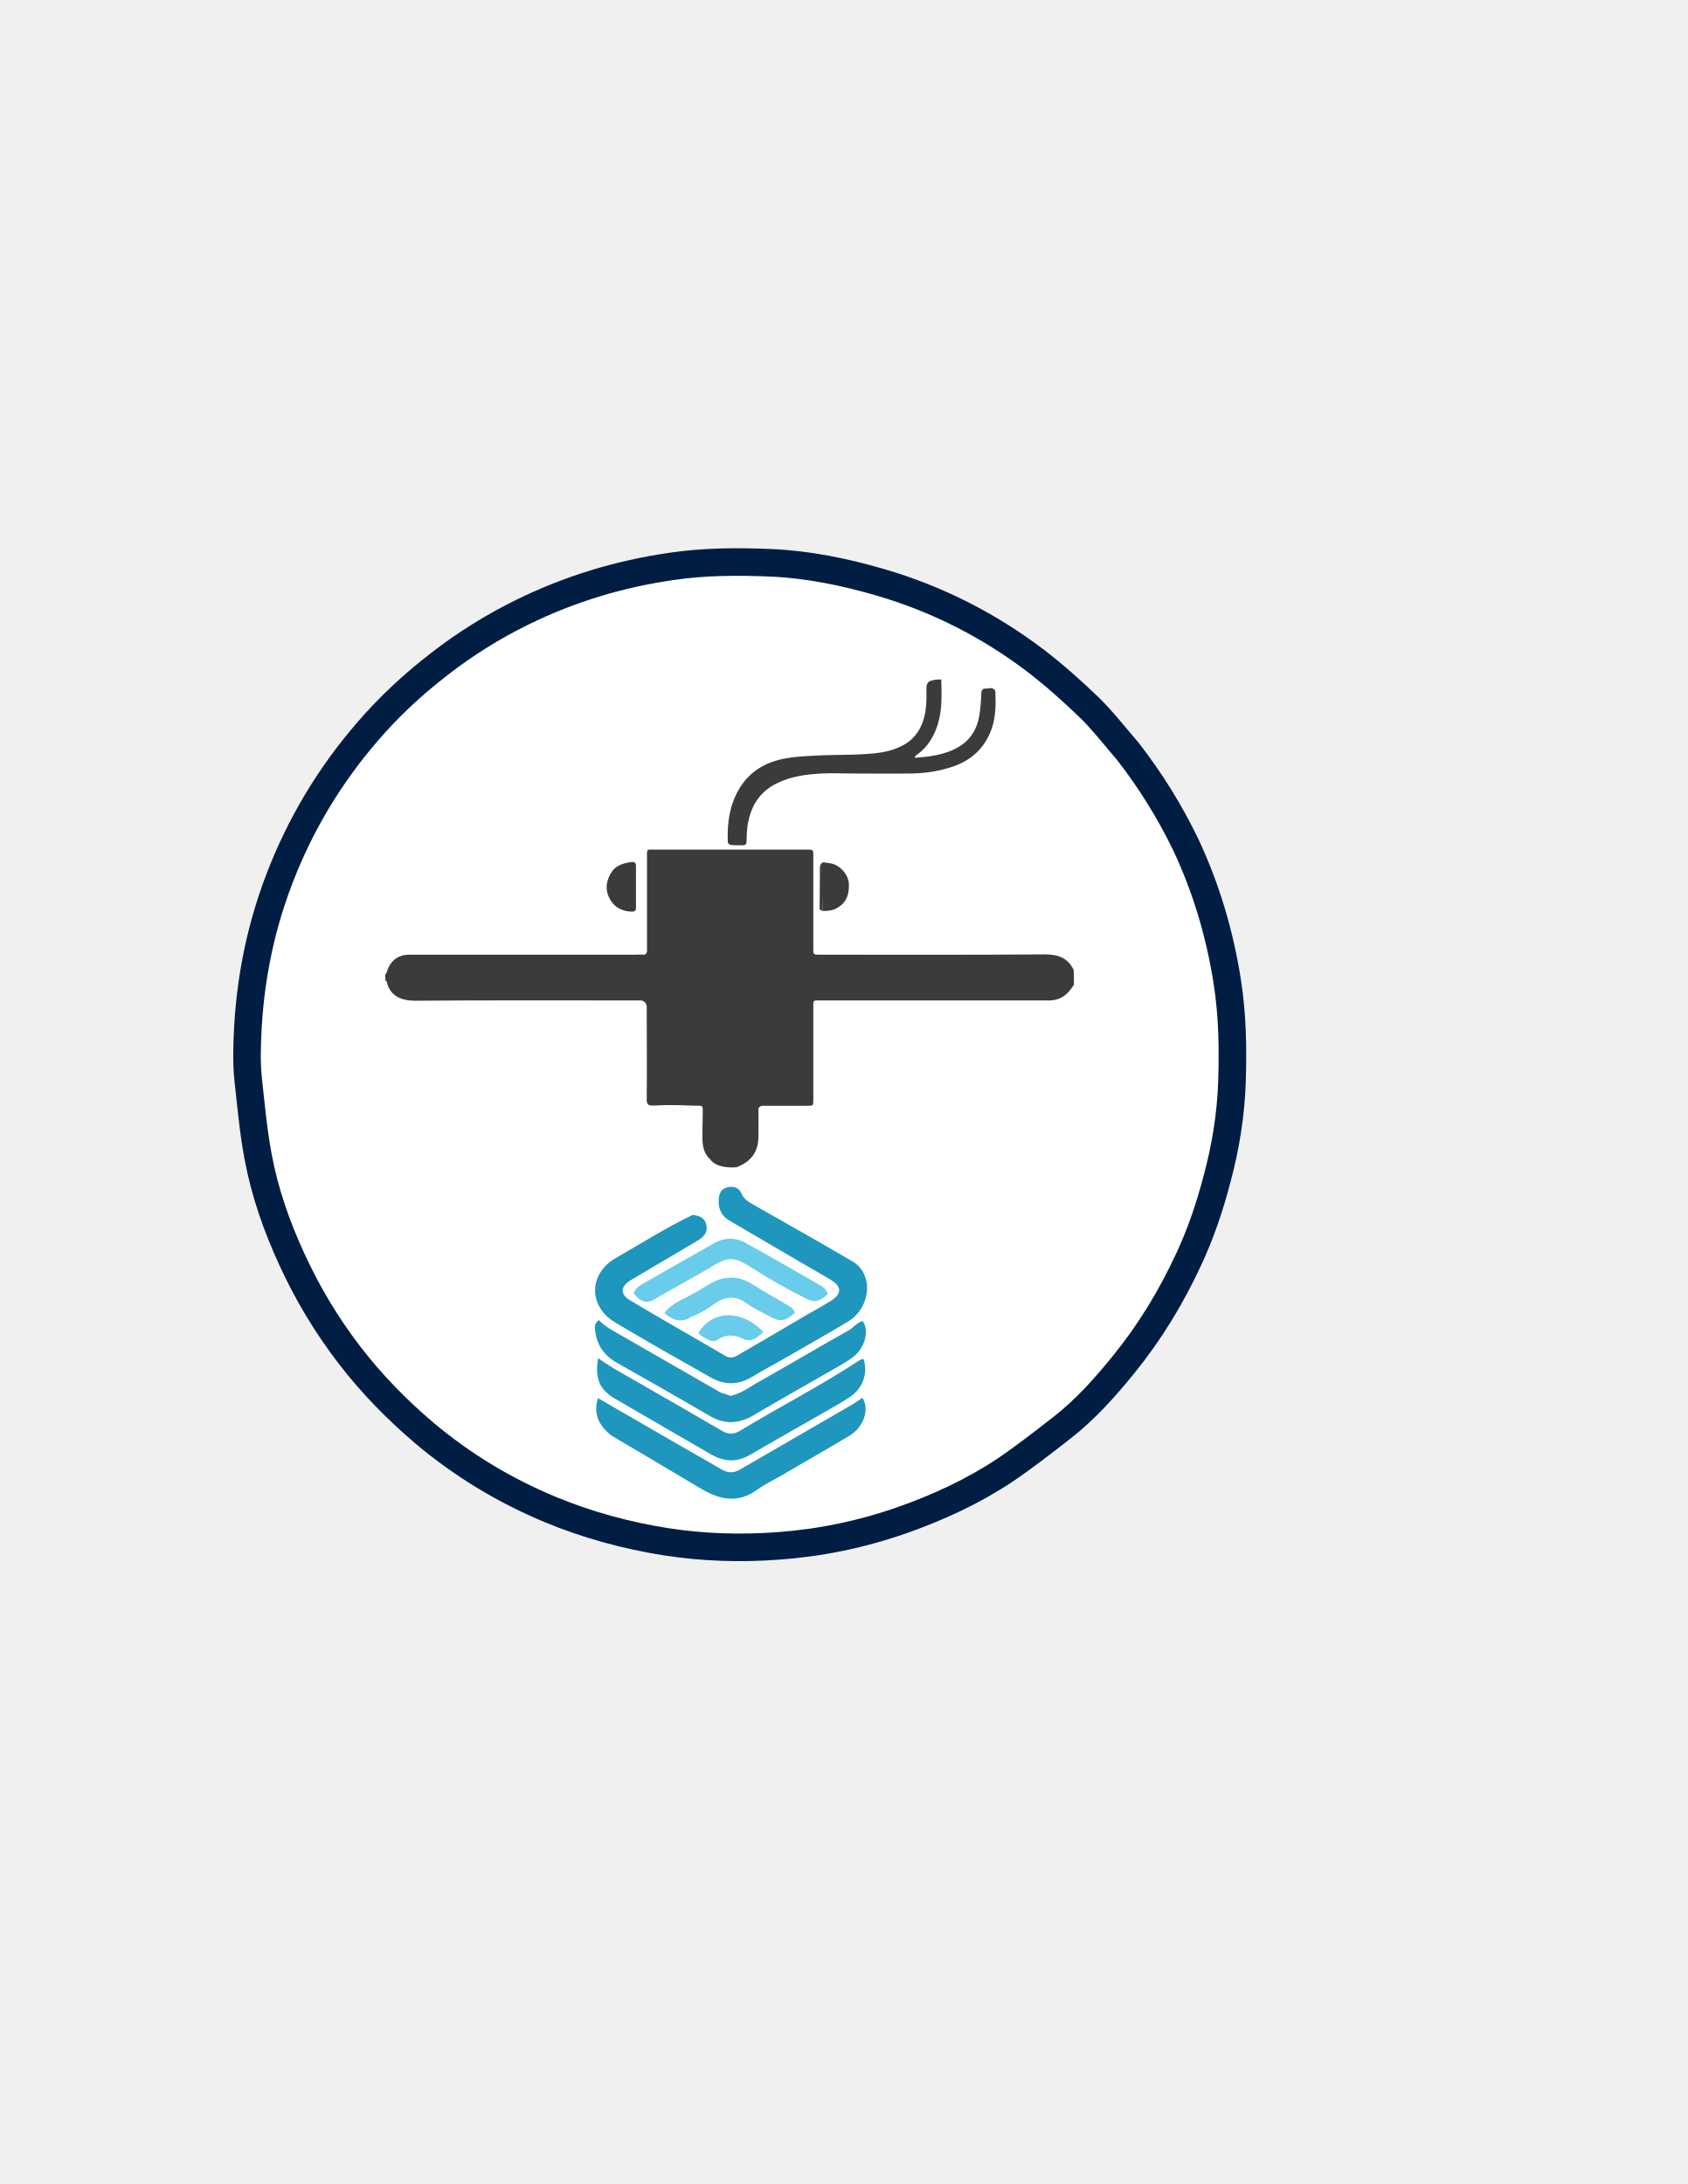
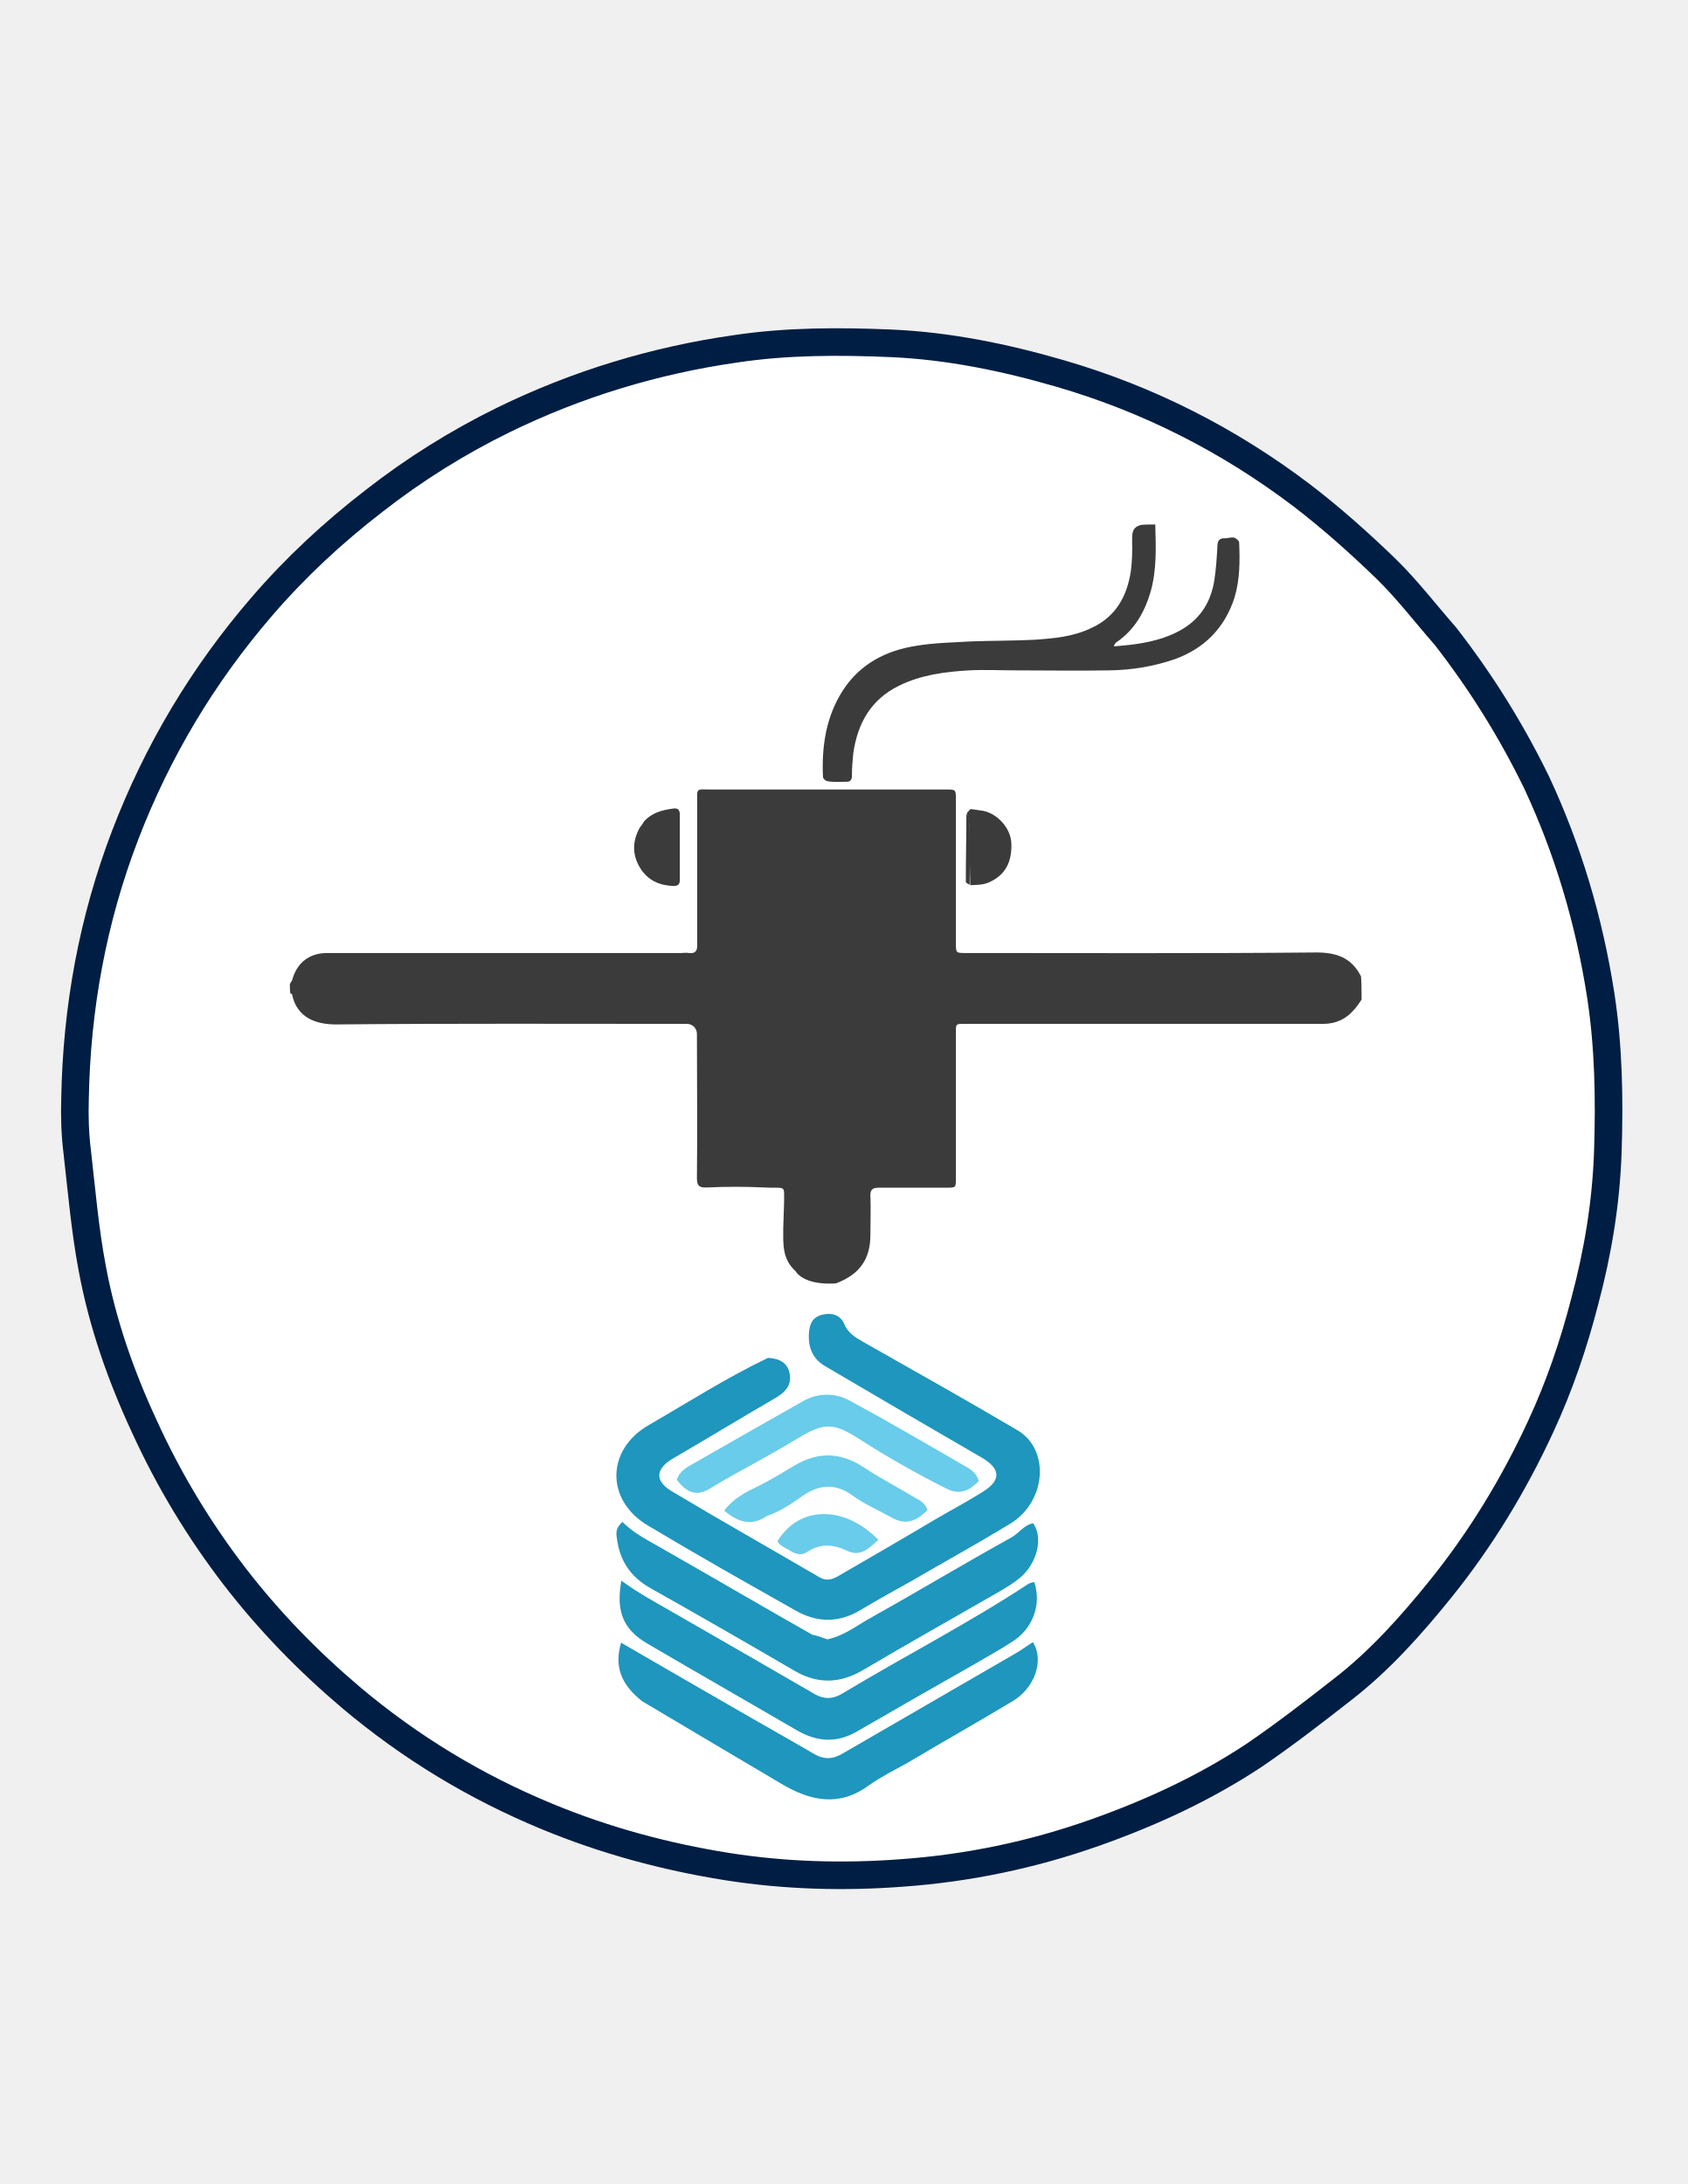
- <svg xmlns="http://www.w3.org/2000/svg" version="1.1" x="0px" y="0px" viewBox="0 0 612 792" style="enable-background:new 0 0 612 792;" xml:space="preserve">
+ <svg xmlns="http://www.w3.org/2000/svg" version="1.1" id="Layer_1" x="0px" y="0px" viewBox="0 0 612 792" style="enable-background:new 0 0 612 792;" xml:space="preserve">
  <style type="text/css">
	.st0{fill:#FFFFFF;stroke:#001E43;stroke-width:10;stroke-miterlimit:10;}
	.st1{fill:#1E96BD;}
	.st2{fill:#68CCEA;}
	.st3{fill:#3A3B3A;}
</style>
  <g id="Layer_6">
    <g>
-       <path class="st0" d="M408.9,272.4c-4.6-5.3-8.9-10.9-13.8-15.7c-6.2-6-12.7-11.8-19.6-17.1c-17-12.9-35.7-22.4-56.2-28.4    c-13-3.8-26.2-6.5-39.6-7.1c-12.1-0.5-24.2-0.5-36.2,1.3c-18.9,2.7-37,8.2-54.1,16.6c-10.6,5.2-20.7,11.5-30.1,18.8    c-9.6,7.4-18.3,15.5-26.2,24.7c-13.7,15.9-24.3,33.6-31.8,53.2c-7.6,19.8-11.3,40.3-11.7,61.4c-0.1,4.1,0,8.3,0.5,12.4    c1,9,1.8,18.1,3.5,27c2.4,12.9,6.7,25.2,12.2,37.1c5.7,12.5,12.7,24.1,21,34.9c8,10.4,17.1,19.7,27.1,28.2    c13.8,11.6,29,20.8,45.6,27.7c13.5,5.6,27.5,9.4,42,11.7c13.5,2.1,27.1,2.5,40.7,1.5c15.3-1.1,30.2-4.2,44.8-9.3    c13.1-4.6,25.7-10.4,37.3-18.1c7.1-4.8,13.9-10.1,20.7-15.4c8.6-6.7,15.8-14.8,22.6-23.2c9.4-11.6,17.1-24.3,23.4-37.9    c4.4-9.4,7.7-19.2,10.3-29.2c3.1-11.5,5-23.2,5.4-35.1c0.4-12.2,0.2-24.3-1.7-36.4c-2.7-17.3-7.6-33.8-15-49.6    C424.1,294.2,417.2,283.1,408.9,272.4z" />
+       <path class="st0" d="M524.1,230.7c-7.2-8.2-13.9-17-21.5-24.4c-9.6-9.3-19.8-18.4-30.5-26.6c-26.5-20.1-55.6-34.9-87.5-44.2    c-20.2-5.9-40.8-10.1-61.6-11c-18.8-0.8-37.7-0.8-56.3,2c-29.4,4.2-57.6,12.8-84.2,25.8c-16.5,8.1-32.2,17.9-46.8,29.3    c-14.9,11.5-28.5,24.1-40.8,38.4c-21.3,24.7-37.8,52.3-49.5,82.8c-11.8,30.8-17.6,62.7-18.2,95.6c-0.2,6.4,0,12.9,0.8,19.3    c1.6,14,2.8,28.2,5.4,42c3.7,20.1,10.4,39.2,19,57.7c8.9,19.5,19.8,37.5,32.7,54.3c12.5,16.2,26.6,30.7,42.2,43.9    c21.5,18.1,45.1,32.4,71,43.1c21,8.7,42.8,14.6,65.4,18.2c21,3.3,42.2,3.9,63.3,2.3c23.8-1.7,47-6.5,69.7-14.5    c20.4-7.2,40-16.2,58.1-28.2c11-7.5,21.6-15.7,32.2-24c13.4-10.4,24.6-23,35.2-36.1c14.6-18.1,26.6-37.8,36.4-59    c6.8-14.6,12-29.9,16-45.4c4.8-17.9,7.8-36.1,8.4-54.6c0.6-19,0.3-37.8-2.6-56.6c-4.2-26.9-11.8-52.6-23.3-77.2    C547.8,264.6,537,247.3,524.1,230.7z" />
    </g>
  </g>
  <g id="Layer_7">
-     <path class="st1" d="M251.1,440.6c2.9,0.2,4.7,1.3,5.1,4c0.3,2.5-1.1,4-3.1,5.2c-8,4.7-16,9.5-24,14.2c-4.2,2.4-4.5,5.3-0.4,7.7   c11.4,6.8,22.9,13.3,34.3,20c1.7,1,3.1,0.6,4.6-0.3c7.5-4.4,15-8.7,22.4-13.1c3.7-2.2,7.5-4.2,11.2-6.5c4.3-2.7,4-5.4-0.3-7.9   c-12.1-7-24.2-14.1-36.3-21.2c-3-1.7-4.2-4.3-4-7.7c0.1-2.1,0.8-3.8,3-4.4c2.2-0.6,4.3,0,5.2,2.1c0.9,2.2,2.7,3.2,4.6,4.3   c12,6.8,23.9,13.5,35.8,20.5c7.6,4.5,6.7,16.7-1.8,21.8c-7.6,4.6-15.4,8.9-23.1,13.4c-3.9,2.2-7.8,4.3-11.6,6.6   c-5.1,3.1-10.2,3-15.2,0.1c-11.5-6.5-23-13-34.4-19.8c-9.9-5.9-9.7-17.7,0.2-23.4C232.4,451,241.3,445.3,251.1,440.6z" />
-     <path class="st1" d="M221.7,520.6c-5-4-6.5-8.2-4.9-13.6c10.2,5.9,20.4,11.8,30.6,17.7c4.7,2.7,9.5,5.4,14.3,8.2   c2.4,1.4,4.5,1.3,6.8-0.1c13.1-7.6,26.3-15.2,39.4-22.8c1.6-0.9,3.2-2,4.8-3.1c2.7,4.1,0.5,10.7-4.8,13.8   c-8.1,4.9-16.3,9.5-24.4,14.3c-3,1.7-6.1,3.2-8.9,5.2c-7.1,5.2-13.8,3.6-20.5-0.4C243.4,533.4,232.7,527.1,221.7,520.6z" />
-     <path class="st1" d="M264.9,506.2c4.1-0.9,7.1-3.4,10.4-5.2c10.9-6.1,21.6-12.5,32.5-18.6c1.8-1,2.9-2.9,5-3.3   c2.4,3.2,1,9.3-3.1,12.7c-1.5,1.2-3.1,2.2-4.8,3.2c-10.6,6.1-21.3,12.1-31.8,18.3c-5.3,3.1-10.5,3.3-15.9,0.1   c-11.1-6.5-22.3-12.9-33.5-19.2c-4.6-2.6-7.2-6.3-7.9-11.5c-0.2-1.3-0.4-2.5,1.3-4c2.8,2.9,6.6,4.6,10.1,6.7   c11.4,6.5,22.7,13.1,34.1,19.6C262.4,505.3,263.5,505.7,264.9,506.2z" />
-     <path class="st1" d="M299.3,511.9c-9.3,5.3-18.4,10.5-27.4,15.7c-4.8,2.8-9.4,2.5-14.1-0.2c-11.7-6.8-23.4-13.5-35-20.3   c-5.5-3.3-7.2-7.5-5.9-14.6c3.9,2.9,8,5.1,12,7.4c11,6.3,22.1,12.7,33.1,19.1c2.3,1.3,4.3,1.1,6.4-0.2   c14.4-8.7,29.4-16.4,43.4-25.6c0.4-0.2,0.9-0.3,1.3-0.4c1.8,5.3-0.4,11.1-5.4,14.1C305,508.7,302.2,510.2,299.3,511.9z" />
+     <path class="st1" d="M278.5,492.4c4.5,0.3,7.3,2,7.9,6.2c0.5,3.9-1.7,6.2-4.8,8.1c-12.5,7.3-24.9,14.8-37.4,22.1   c-6.5,3.7-7,8.2-0.6,12c17.7,10.6,35.6,20.7,53.4,31.1c2.6,1.6,4.8,0.9,7.2-0.5c11.7-6.8,23.3-13.5,34.9-20.4   c5.8-3.4,11.7-6.5,17.4-10.1c6.7-4.2,6.2-8.4-0.5-12.3c-18.8-10.9-37.7-21.9-56.5-33c-4.7-2.6-6.5-6.7-6.2-12   c0.2-3.3,1.2-5.9,4.7-6.8s6.7,0,8.1,3.3c1.4,3.4,4.2,5,7.2,6.7c18.7,10.6,37.2,21,55.7,31.9c11.8,7,10.4,26-2.8,33.9   c-11.8,7.2-24,13.9-36,20.9c-6.1,3.4-12.1,6.7-18.1,10.3c-7.9,4.8-15.9,4.7-23.7,0.2c-17.9-10.1-35.8-20.2-53.5-30.8   c-15.4-9.2-15.1-27.5,0.3-36.4C249.4,508.6,263.3,499.7,278.5,492.4z" />
+     <path class="st1" d="M232.8,616.9c-7.8-6.2-10.1-12.8-7.6-21.2c15.9,9.2,31.7,18.4,47.6,27.5c7.3,4.2,14.8,8.4,22.3,12.8   c3.7,2.2,7,2,10.6-0.2c20.4-11.8,40.9-23.7,61.3-35.5c2.5-1.4,5-3.1,7.5-4.8c4.2,6.4,0.8,16.7-7.5,21.5   c-12.6,7.6-25.4,14.8-38,22.3c-4.7,2.6-9.5,5-13.9,8.1c-11,8.1-21.5,5.6-31.9-0.6C266.5,636.9,249.9,627.1,232.8,616.9z" />
+     <path class="st1" d="M300,594.5c6.4-1.4,11-5.3,16.2-8.1c17-9.5,33.6-19.5,50.6-28.9c2.8-1.6,4.5-4.5,7.8-5.1   c3.7,5,1.6,14.5-4.8,19.8c-2.3,1.9-4.8,3.4-7.5,5c-16.5,9.5-33.1,18.8-49.5,28.5c-8.2,4.8-16.3,5.1-24.7,0.2   c-17.3-10.1-34.7-20.1-52.1-29.9c-7.2-4-11.2-9.8-12.3-17.9c-0.3-2-0.6-3.9,2-6.2c4.4,4.5,10.3,7.2,15.7,10.4   c17.7,10.1,35.3,20.4,53.1,30.5C296.1,593.1,297.8,593.7,300,594.5z" />
+     <path class="st1" d="M353.5,603.4c-14.5,8.2-28.6,16.3-42.6,24.4c-7.5,4.4-14.6,3.9-21.9-0.3c-18.2-10.6-36.4-21-54.5-31.6   c-8.6-5.1-11.2-11.7-9.2-22.7c6.1,4.5,12.5,7.9,18.7,11.5c17.1,9.8,34.4,19.8,51.5,29.7c3.6,2,6.7,1.7,10-0.3   c22.4-13.5,45.8-25.5,67.5-39.8c0.6-0.3,1.4-0.5,2-0.6c2.8,8.2-0.6,17.3-8.4,21.9C362.4,598.4,358,600.7,353.5,603.4z" />
    <g>
      <g>
-         <path class="st2" d="M229.8,469c0.7-2.1,2.4-2.9,3.9-3.8c8.5-4.9,17-9.7,25.5-14.5c3.4-1.9,7.3-2,10.7-0.2     c9,4.9,17.9,10.1,26.8,15.2c1.4,0.8,2.9,1.6,3.4,3.6c-2.2,2.2-4.4,3.4-7.7,1.7c-6.9-3.5-13.7-7.3-20.2-11.5     c-6.1-3.9-8.3-3.8-14.5,0c-6.5,4-13.3,7.4-19.9,11.4C234.5,473.1,232.1,472,229.8,469z" />
-         <path class="st2" d="M250.9,477.4c-3.8,2.6-6.9,1.4-10-1.2c2.1-2.8,5-4.3,7.7-5.6c3-1.5,5.8-3.2,8.6-4.9c5.7-3.4,11-3.1,16.4,0.5     c3.8,2.5,7.9,4.6,11.8,7c1.1,0.6,2.3,1.2,2.8,2.8c-2.4,2.4-4.9,3.8-8.5,1.7c-3-1.7-6.2-3-8.9-5c-3.9-2.9-7.7-2.7-11.6,0     C256.6,474.5,254.1,476.3,250.9,477.4z" />
-         <path class="st2" d="M256.5,485.7c-1.2-0.9-2.6-1.1-3.2-2.4c5.1-8.3,15.5-8.5,23.5-0.3c-2.2,1.9-4.1,4.1-7.4,2.5     c-3.1-1.5-6.1-1.7-9,0.2C259.2,486.6,258,486.5,256.5,485.7z" />
+         <path class="st2" d="M245.4,536.6c1.1-3.3,3.7-4.5,6.1-5.9c13.2-7.6,26.5-15.1,39.7-22.6c5.3-3,11.4-3.1,16.7-0.3     c14,7.6,27.9,15.7,41.7,23.7c2.2,1.2,4.5,2.5,5.3,5.6c-3.4,3.4-6.8,5.3-12,2.6c-10.7-5.4-21.3-11.4-31.4-17.9     c-9.5-6.1-12.9-5.9-22.6,0c-10.1,6.2-20.7,11.5-31,17.7C252.7,543,248.9,541.3,245.4,536.6z" />
+         <path class="st2" d="M278.2,549.7c-5.9,4-10.7,2.2-15.6-1.9c3.3-4.4,7.8-6.7,12-8.7c4.7-2.3,9-5,13.4-7.6     c8.9-5.3,17.1-4.8,25.5,0.8c5.9,3.9,12.3,7.2,18.4,10.9c1.7,0.9,3.6,1.9,4.4,4.4c-3.7,3.7-7.6,5.9-13.2,2.6     c-4.7-2.6-9.6-4.7-13.9-7.8c-6.1-4.5-12-4.2-18.1,0C287.1,545.2,283.2,548,278.2,549.7z" />
+         <path class="st2" d="M286.9,562.6c-1.9-1.4-4-1.7-5-3.7c7.9-12.9,24.1-13.2,36.6-0.5c-3.4,3-6.4,6.4-11.5,3.9     c-4.8-2.3-9.5-2.6-14,0.3C291.1,564,289.3,563.9,286.9,562.6z" />
      </g>
    </g>
    <g>
      <g>
-         <path class="st3" d="M249.1,430.5" />
-         <path class="st3" d="M254.8,404.5c0-4.5,0.6-3.3-5.1-3.6c-4.2-0.2-8.3-0.2-12.5,0c-2,0.1-2.7-0.2-2.7-2.1c0.1-11.2,0-22.5,0-33.7     c0-1.3-1-2.3-2.3-2.3c-27.3,0-54.6-0.1-81.8,0.1c-4.8,0-9.1-1.7-10.2-7c0-0.1-0.2-0.1-0.4-0.2c-0.1-0.7-0.1-1.3-0.1-2.2     c0.2-0.5,0.5-0.7,0.6-1.1c1.1-3.9,4-6.2,8.1-6.2c27.5,0,55,0,82.5,0c0.6,0,1.2-0.1,1.8,0c1.5,0.2,2-0.5,1.9-1.9     c0-10.9,0-21.7,0-32.6c0-4.2-0.5-3.6,3.6-3.6c18.1,0,36.2,0,54.3,0c2.4,0,2.4,0,2.4,2.4c0,11.1,0,22.3,0,33.4     c0,2.3,0,2.3,2.4,2.3c27.2,0,54.4,0.1,81.6-0.1c4.7,0,8.2,1.2,10.4,5.6c0.1,1.8,0.1,3.5,0.1,5.4c-0.5,0.8-1.1,1.6-1.6,2.2     c-1.9,2.3-4.3,3.5-7.4,3.5c-27.5,0-55.1,0-82.6,0c-3.2,0-2.9-0.3-2.9,2.9c0,11,0,22.1,0,33.1c0,2.2,0,2.2-2.2,2.2     c-5.3,0-10.5,0-15.8,0c-1.5,0-2,0.5-1.9,2c0.1,3,0,6,0,9c0,5.5-2.4,9.2-8,11.3c-7.7,0.5-9.4-2.8-9.4-2.8c-3.2-2.9-2.9-6.5-2.9-10     L254.8,404.5z" />
-         <path class="st3" d="M341.3,246.4c0.1,5.2,0.4,10.5-1.1,15.7c-1.4,4.8-3.8,8.9-8,11.8c-0.2,0.1-0.4,0.4-0.5,0.9     c1.2-0.1,2.3-0.2,3.5-0.3c4.4-0.5,8.7-1.4,12.5-3.7c4.3-2.6,6.6-6.5,7.4-11.3c0.4-2.5,0.6-5.2,0.7-7.7c0-1.4,0.3-2.2,1.8-2.1     c0.7,0,1.5-0.3,2.2-0.1c0.4,0.1,1.1,0.7,1.1,1.1c0.2,4.3,0.2,8.7-1.1,12.9c-2.3,7.1-7,11.8-14,14.3c-4.9,1.7-10,2.5-15.1,2.6     c-7.3,0.1-14.7,0-22,0c-3.6,0-7.1-0.2-10.7,0c-5.6,0.3-11.2,1-16.4,3.6c-6.5,3.2-9.6,8.7-10.6,15.7c-0.2,1.8-0.3,3.6-0.3,5.3     c0,1-0.4,1.5-1.5,1.4c-1.4,0-2.8,0.1-4.2-0.1c-0.4,0-1.1-0.6-1.1-1c-0.3-7.1,0.7-14,4.6-20.1c4-6.2,10-9.3,17.1-10.4     c4.2-0.7,8.5-0.8,12.8-1c4.9-0.2,9.9-0.1,14.8-0.4c4.6-0.3,9.1-0.7,13.4-2.8c5.5-2.6,8.1-7.3,9-13c0.3-2.3,0.4-4.8,0.3-7.1     c0-1.8-0.1-3.5,2.3-3.9C339.2,246.4,340.2,246.4,341.3,246.4z" />
-         <path class="st3" d="M222.2,315.6c1.9-2.1,4.4-2.7,6.9-3c1-0.1,1.5,0.3,1.5,1.4c0,5.1,0,10.1,0,15.2c0,1.1-0.5,1.4-1.5,1.4     c-3.3-0.1-5.9-1.3-7.7-4.1c-1.9-3.1-1.9-6.3-0.1-9.5C221.6,316.5,221.9,316.1,222.2,315.6z" />
-         <path class="st3" d="M298.4,312.7c0.7,0.1,1.5,0.2,2.2,0.3c3.6,0.3,7,3.9,7.2,7.5c0.2,4.4-1.3,7.6-5.4,9.3     c-1.3,0.5-2.7,0.5-4.2,0.6c-0.1-4.7-0.1-9.1-0.2-13.6c0-1-0.3-2-0.5-3c-0.1-0.1-0.1-0.2,0.1-0.4C298,313,298.2,312.8,298.4,312.7     z" />
-         <path class="st3" d="M297.5,313.8c0.3,0.9,0.6,1.9,0.6,2.9c0.1,4.5,0,9,0,13.6c-0.3-0.1-0.9-0.4-0.9-0.7c0-5.2,0.1-10.4,0.1-15.6     C297.3,314,297.4,313.9,297.5,313.8z" />
-         <path class="st3" d="M298.3,312.7c-0.1,0.2-0.3,0.4-0.6,0.6C297.9,313.1,298,312.9,298.3,312.7z" />
+         <path class="st3" d="M275.4,476.7" />
+         <path class="st3" d="M284.3,436.2c0-7,0.9-5.1-7.9-5.6c-6.5-0.3-12.9-0.3-19.5,0c-3.1,0.2-4.2-0.3-4.2-3.3c0.2-17.4,0-35,0-52.4     c0-2-1.6-3.6-3.6-3.6c-42.5,0-85-0.2-127.3,0.2c-7.5,0-14.2-2.6-15.9-10.9c0-0.2-0.3-0.2-0.6-0.3c-0.2-1.1-0.2-2-0.2-3.4     c0.3-0.8,0.8-1.1,0.9-1.7c1.7-6.1,6.2-9.6,12.6-9.6c42.8,0,85.6,0,128.4,0c0.9,0,1.9-0.2,2.8,0c2.3,0.3,3.1-0.8,3-3     c0-17,0-33.8,0-50.7c0-6.5-0.8-5.6,5.6-5.6c28.2,0,56.3,0,84.5,0c3.7,0,3.7,0,3.7,3.7c0,17.3,0,34.7,0,52c0,3.6,0,3.6,3.7,3.6     c42.3,0,84.7,0.2,127-0.2c7.3,0,12.8,1.9,16.2,8.7c0.2,2.8,0.2,5.4,0.2,8.4c-0.8,1.2-1.7,2.5-2.5,3.4c-3,3.6-6.7,5.4-11.5,5.4     c-42.8,0-85.8,0-128.6,0c-5,0-4.5-0.5-4.5,4.5c0,17.1,0,34.4,0,51.5c0,3.4,0,3.4-3.4,3.4c-8.2,0-16.3,0-24.6,0     c-2.3,0-3.1,0.8-3,3.1c0.2,4.7,0,9.3,0,14c0,8.6-3.7,14.3-12.5,17.6c-12,0.8-14.6-4.4-14.6-4.4c-5-4.5-4.5-10.1-4.5-15.6     L284.3,436.2z" />
+         <path class="st3" d="M418.9,190.2c0.2,8.1,0.6,16.3-1.7,24.4c-2.2,7.5-5.9,13.9-12.5,18.4c-0.3,0.2-0.6,0.6-0.8,1.4     c1.9-0.2,3.6-0.3,5.4-0.5c6.8-0.8,13.5-2.2,19.5-5.8c6.7-4,10.3-10.1,11.5-17.6c0.6-3.9,0.9-8.1,1.1-12c0-2.2,0.5-3.4,2.8-3.3     c1.1,0,2.3-0.5,3.4-0.2c0.6,0.2,1.7,1.1,1.7,1.7c0.3,6.7,0.3,13.5-1.7,20.1c-3.6,11-10.9,18.4-21.8,22.3     c-7.6,2.6-15.6,3.9-23.5,4c-11.4,0.2-22.9,0-34.2,0c-5.6,0-11-0.3-16.7,0c-8.7,0.5-17.4,1.6-25.5,5.6     c-10.1,5-14.9,13.5-16.5,24.4c-0.3,2.8-0.5,5.6-0.5,8.2c0,1.6-0.6,2.3-2.3,2.2c-2.2,0-4.4,0.2-6.5-0.2c-0.6,0-1.7-0.9-1.7-1.6     c-0.5-11,1.1-21.8,7.2-31.3c6.2-9.6,15.6-14.5,26.6-16.2c6.5-1.1,13.2-1.2,19.9-1.6c7.6-0.3,15.4-0.2,23-0.6     c7.2-0.5,14.2-1.1,20.9-4.4c8.6-4,12.6-11.4,14-20.2c0.5-3.6,0.6-7.5,0.5-11c0-2.8-0.2-5.4,3.6-6.1     C415.6,190.2,417.2,190.2,418.9,190.2z" />
+         <path class="st3" d="M233.5,297.9c3-3.3,6.8-4.2,10.7-4.7c1.6-0.2,2.3,0.5,2.3,2.2c0,7.9,0,15.7,0,23.7c0,1.7-0.8,2.2-2.3,2.2     c-5.1-0.2-9.2-2-12-6.4c-3-4.8-3-9.8-0.2-14.8C232.6,299.3,233.1,298.7,233.5,297.9z" />
+         <path class="st3" d="M352.1,293.4c1.1,0.2,2.3,0.3,3.4,0.5c5.6,0.5,10.9,6.1,11.2,11.7c0.3,6.8-2,11.8-8.4,14.5     c-2,0.8-4.2,0.8-6.5,0.9c-0.2-7.3-0.2-14.2-0.3-21.2c0-1.6-0.5-3.1-0.8-4.7c-0.2-0.2-0.2-0.3,0.2-0.6     C351.5,293.8,351.8,293.5,352.1,293.4z" />
+         <path class="st3" d="M350.7,295.1c0.5,1.4,0.9,3,0.9,4.5c0.2,7,0,14,0,21.2c-0.5-0.2-1.4-0.6-1.4-1.1c0-8.1,0.2-16.2,0.2-24.3     C350.4,295.4,350.6,295.2,350.7,295.1z" />
+         <path class="st3" d="M352,293.4c-0.2,0.3-0.5,0.6-0.9,0.9C351.4,294,351.5,293.7,352,293.4z" />
      </g>
    </g>
  </g>
</svg>
